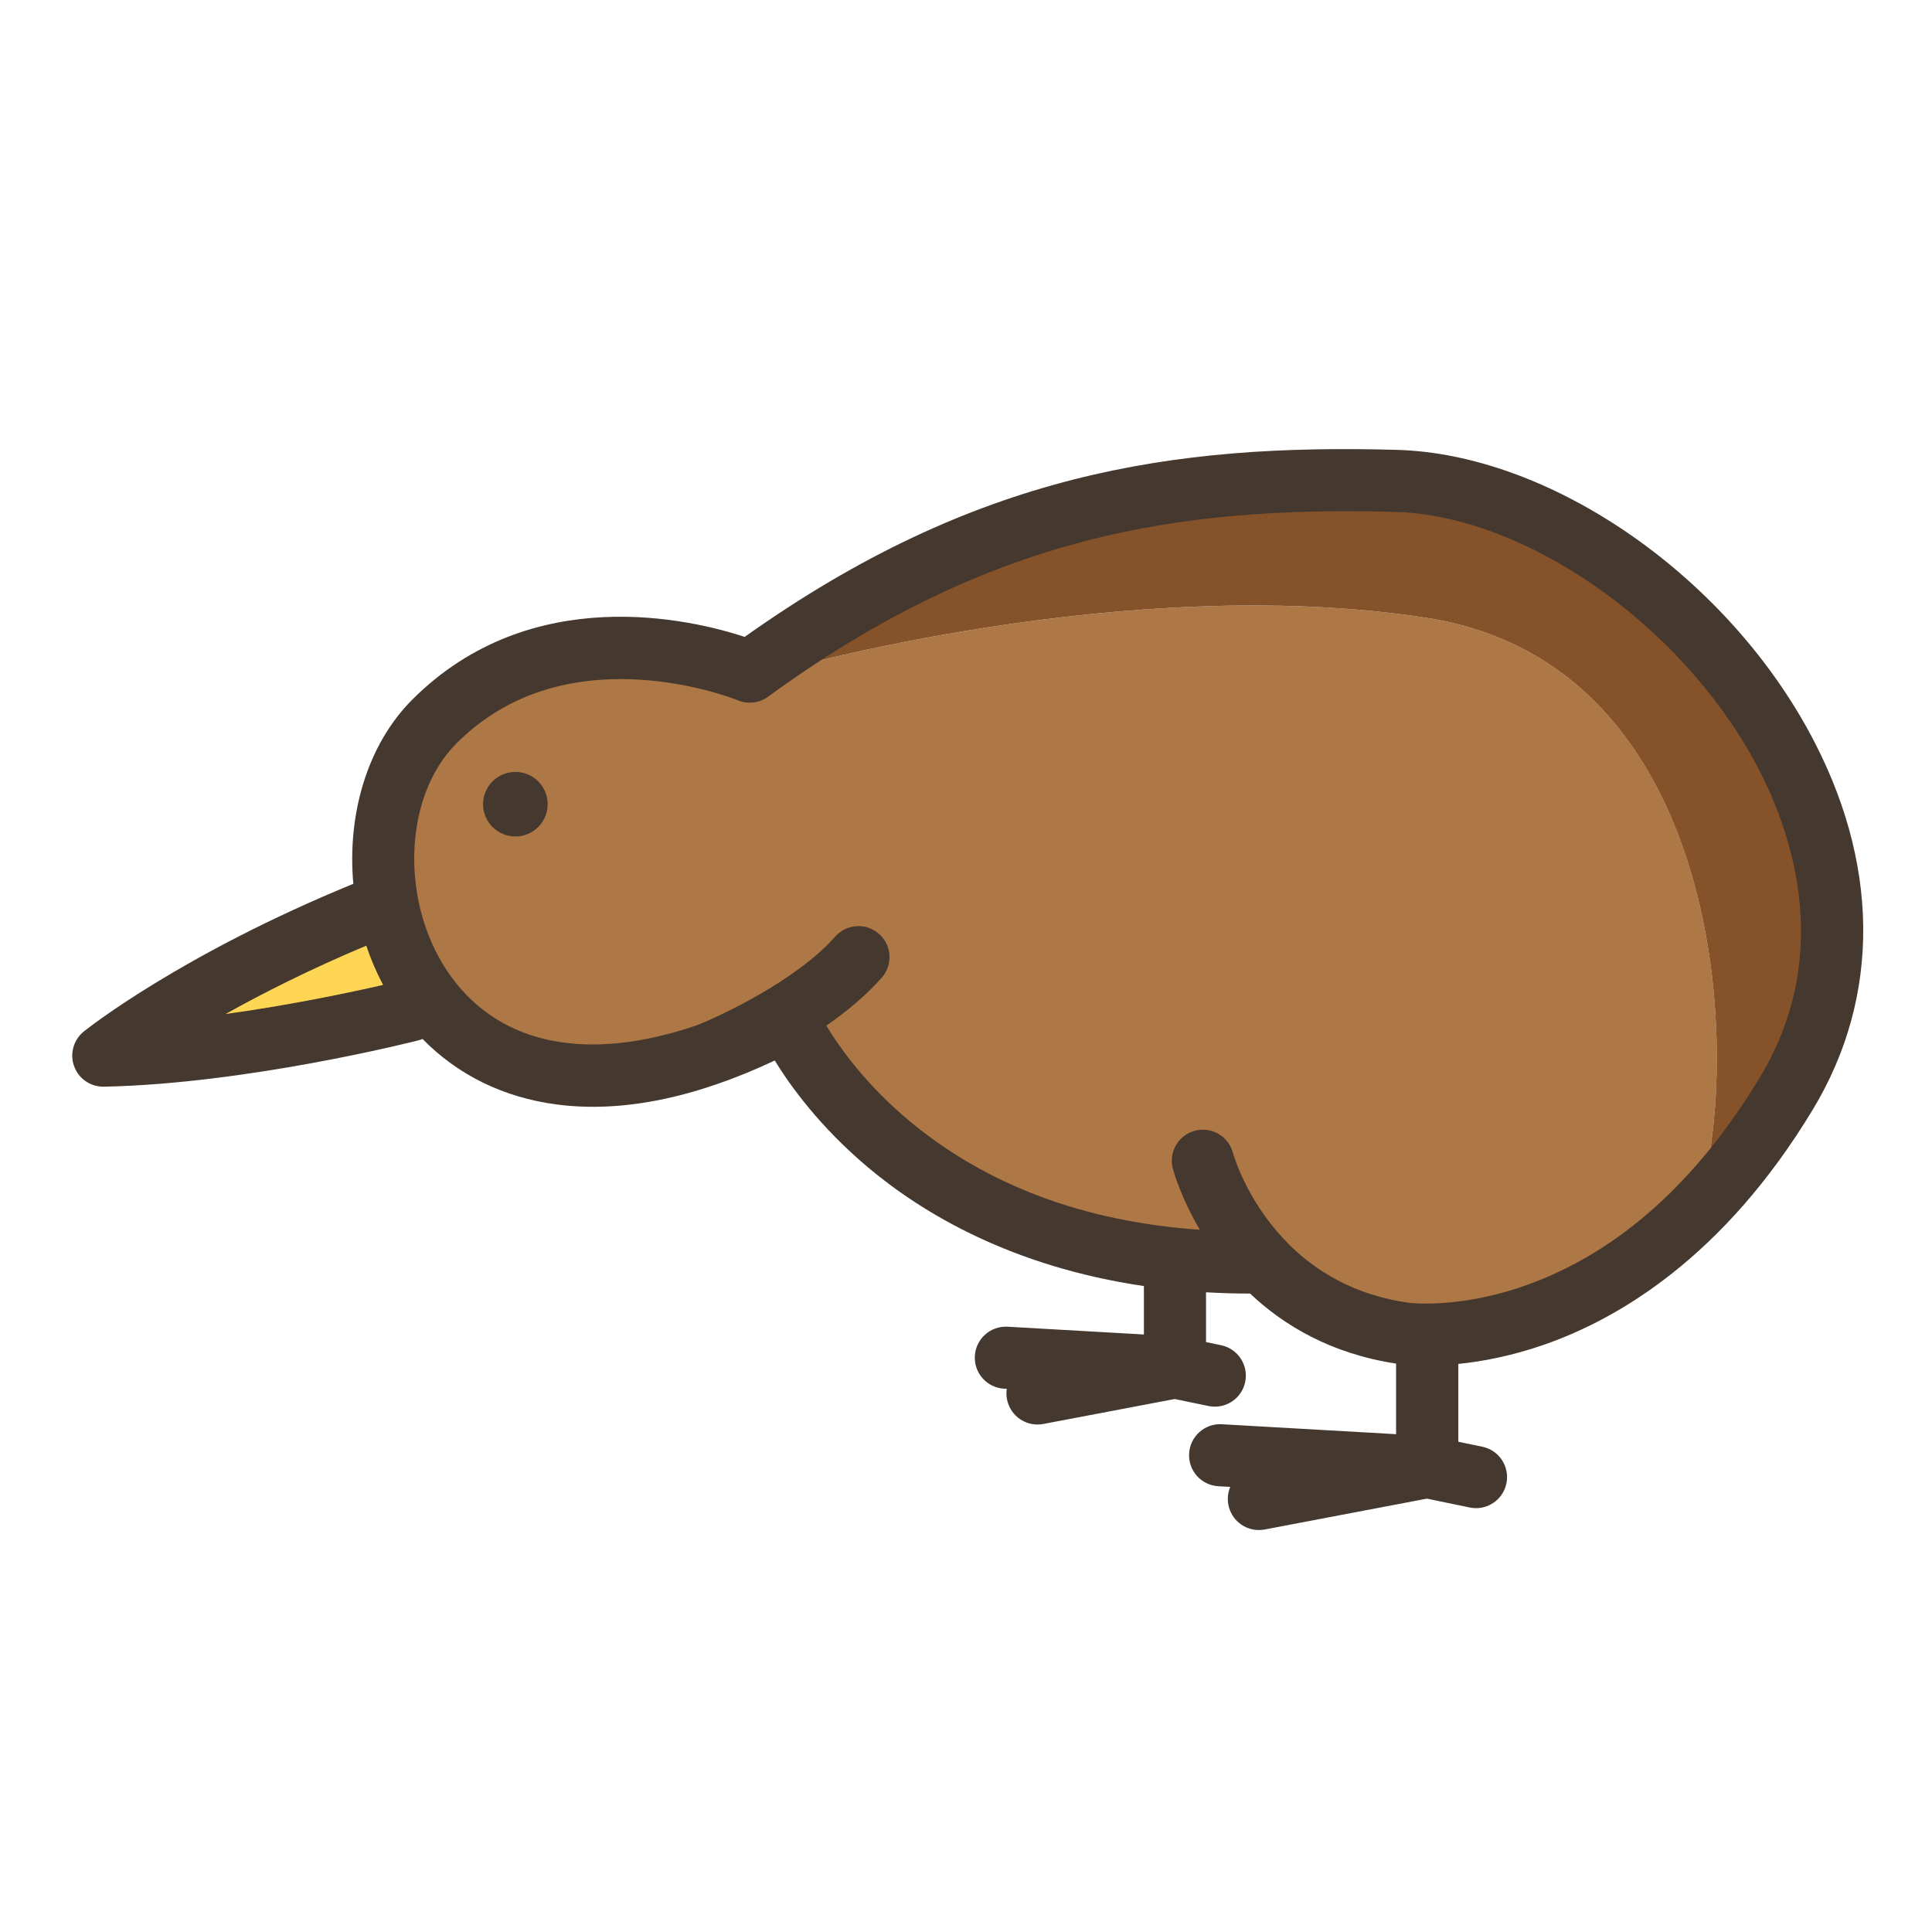
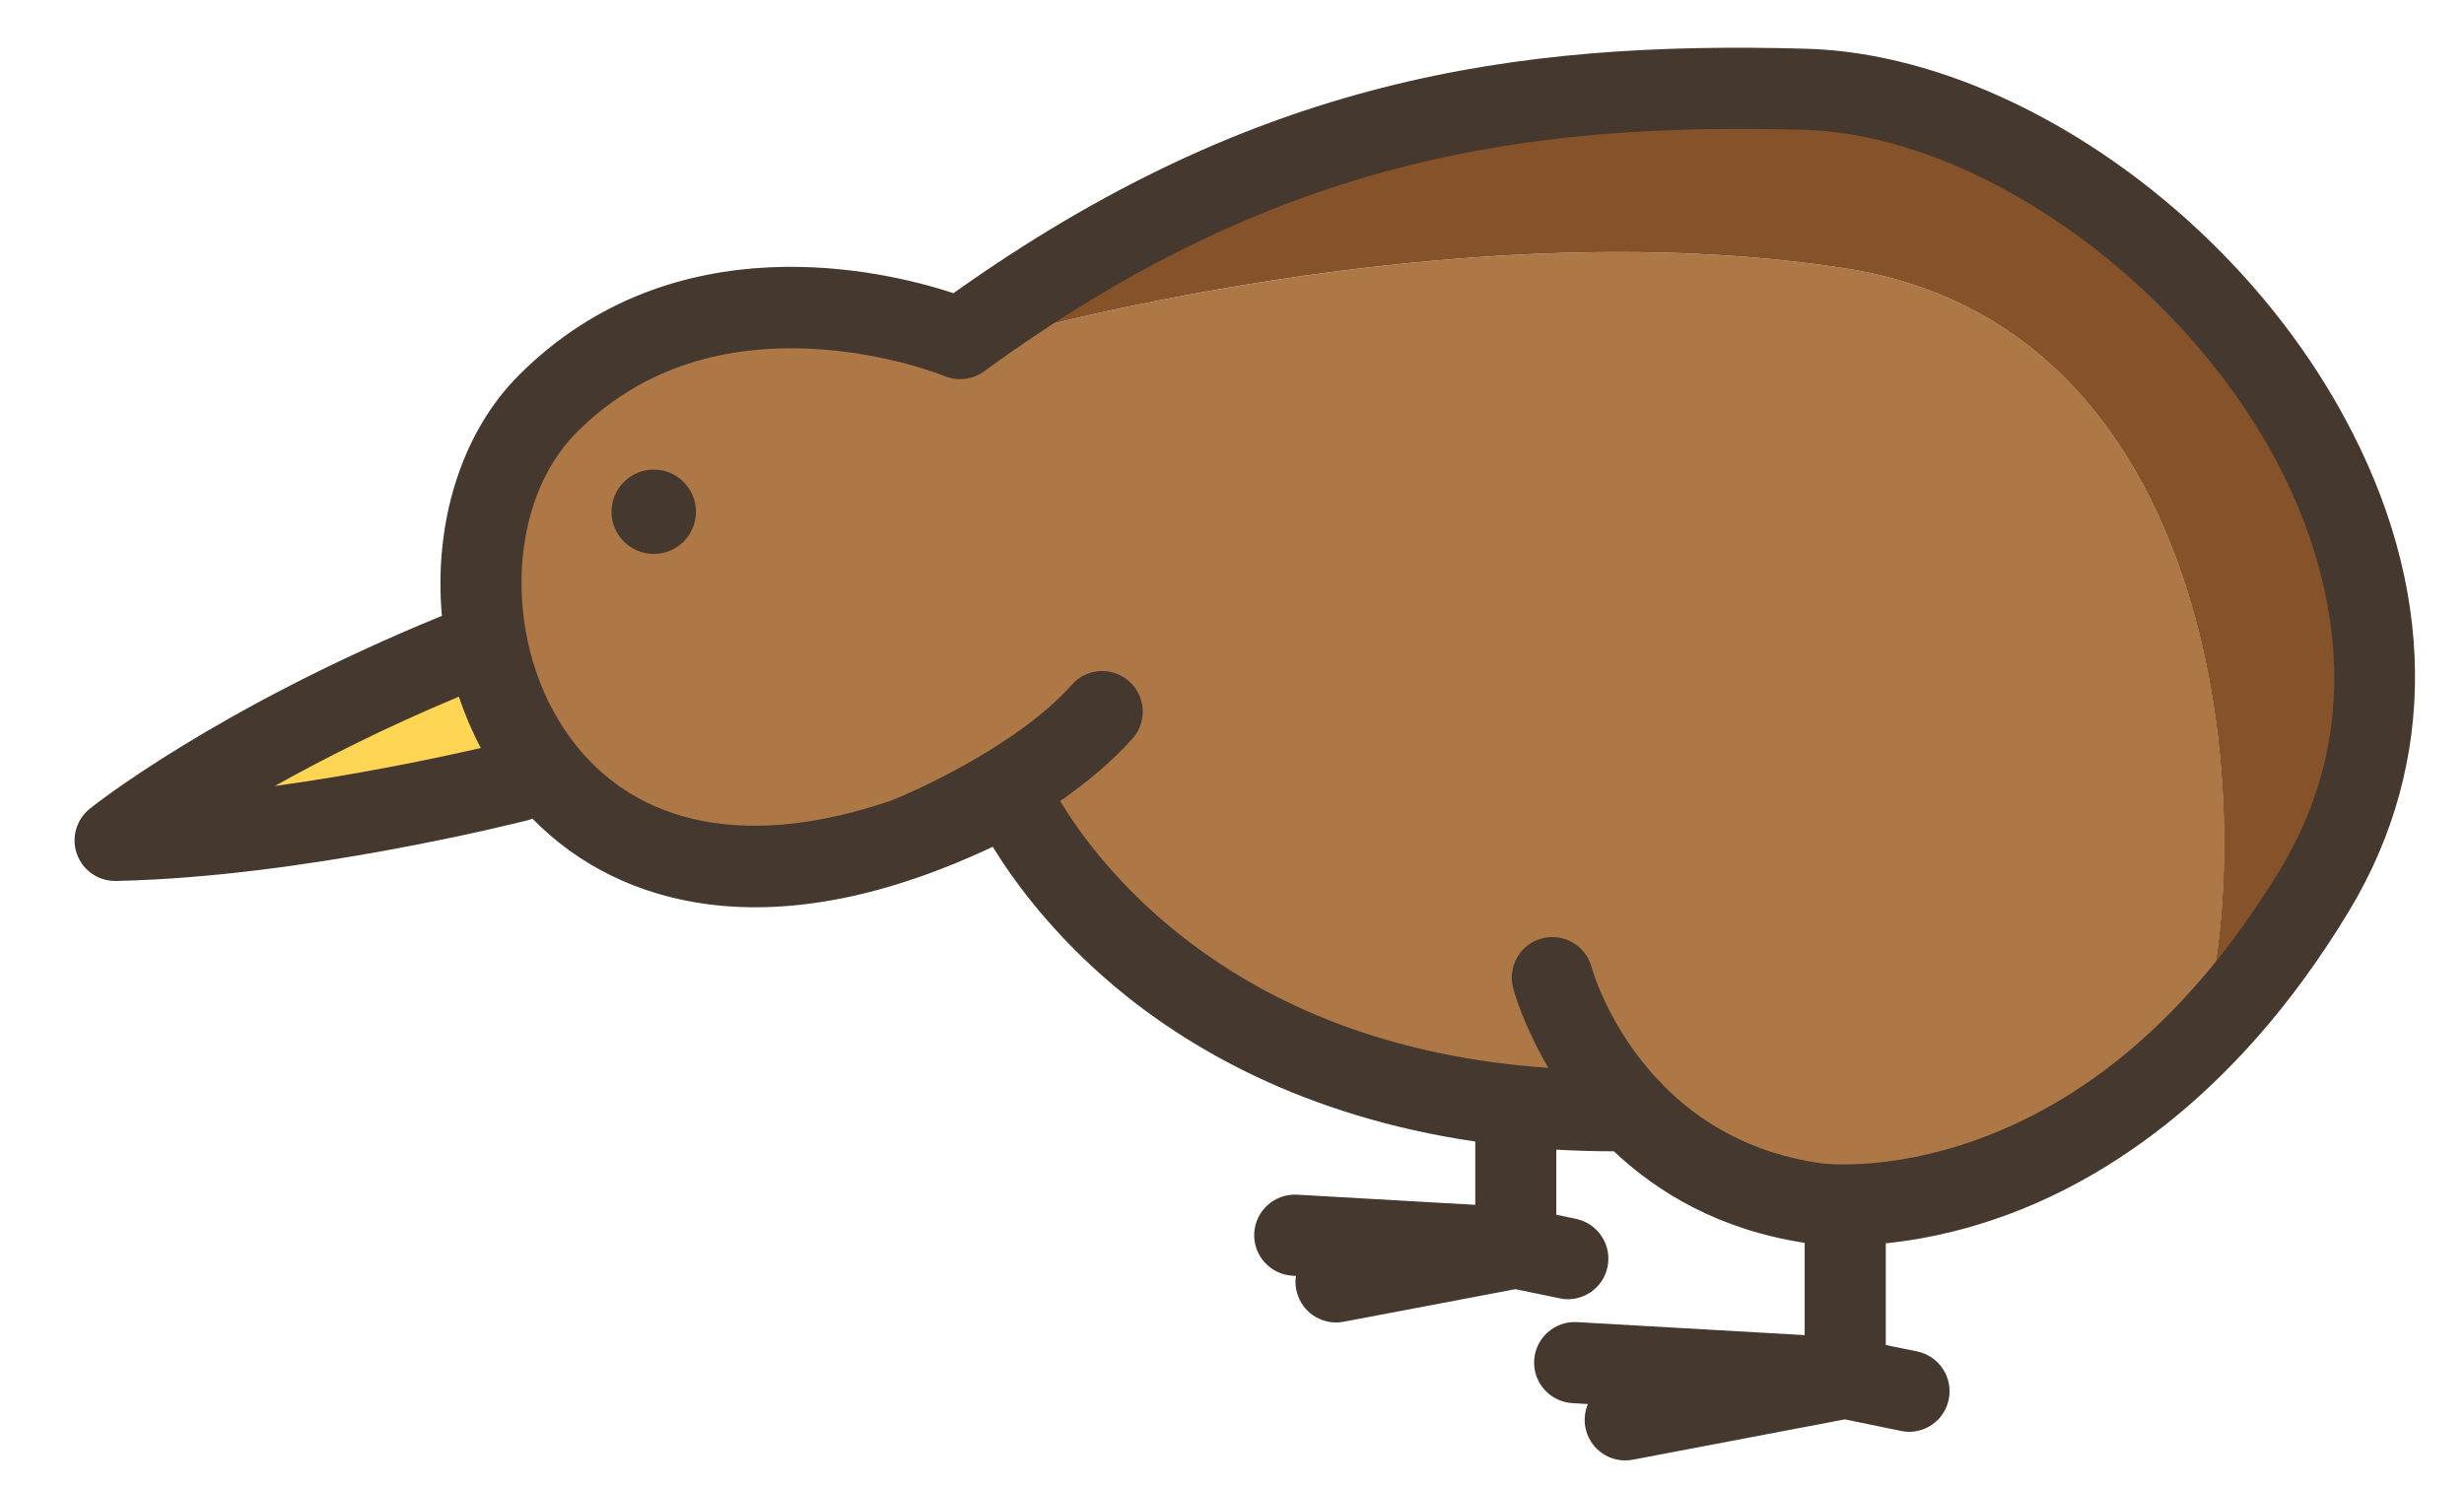
- <svg xmlns="http://www.w3.org/2000/svg" version="1.1" id="Layer_1" x="0px" y="0px" viewBox="0 0 288 288" style="enable-background:new 0 0 288 288;" xml:space="preserve">
+ <svg xmlns="http://www.w3.org/2000/svg" version="1.1" id="Layer_1" x="0px" y="0px" viewBox="0 0 266.98 161.13" style="enable-background:new 0 0 266.98 161.13;" xml:space="preserve">
  <style type="text/css">
	.st0{fill:#FFD654;}
	.st1{fill:#AD7746;}
	.st2{fill:#855229;}
	.st3{fill:none;}
	.st4{fill:#45382F;}
</style>
  <g id="XMLID_182_">
-     <polygon id="XMLID_184_" class="st0" points="57.12,133.76 61.73,151.16 22.78,156.52  " />
+     <polygon id="XMLID_184_" class="st0" points="52.11,68.65 56.49,85.18 19.48,90.27  " />
    <g id="XMLID_183_">
-       <path id="XMLID_186_" class="st1" d="M212.65,92.1c-44.84-6.94-96.62,7.95-96.62,7.95s0.54-1.44,1.4-3.73    c-3.82,2.26-5.74,3.73-5.74,3.73c-16.2-10.85-69.72-1.59-54.57,36.89s59.77,14.22,59.77,14.22    c22.56,37.94,70.59,37.57,70.59,37.57l23.14,9.55c18.56,0.07,32.48-6.29,42.13-16.17c0.06-1.18,0.28-2.43,0.68-3.79    C259.51,158.06,257.49,99.05,212.65,92.1z" />
-       <path id="XMLID_187_" class="st2" d="M215.54,73.01c-52.57,0-85.57,15.9-98.12,23.31c-0.86,2.29-1.4,3.73-1.4,3.73    s51.78-14.89,96.62-7.95c44.84,6.94,46.86,65.96,40.79,86.21c-0.41,1.35-0.62,2.61-0.68,3.79    C285.8,148.24,268.61,73.01,215.54,73.01z" />
+       <path id="XMLID_186_" class="st1" d="M199.88,29.07c-42.6-6.59-91.8,7.55-91.8,7.55s0.51-1.37,1.33-3.54    c-3.63,2.15-5.45,3.54-5.45,3.54c-15.39-10.31-66.24-1.51-51.85,35.05s56.79,13.51,56.79,13.51c21.43,36.05,67.07,35.7,67.07,35.7    l21.99,9.07c17.63,0.07,30.86-5.98,40.03-15.36c0.06-1.12,0.27-2.31,0.65-3.6C244.4,91.73,242.48,35.67,199.88,29.07z" />
+       <path id="XMLID_187_" class="st2" d="M202.62,10.93c-49.95,0-81.3,15.11-93.22,22.15c-0.82,2.18-1.33,3.54-1.33,3.54    s49.2-14.15,91.8-7.55s44.52,62.67,38.75,81.91c-0.39,1.28-0.59,2.48-0.65,3.6C269.38,82.4,253.05,10.93,202.62,10.93z" />
    </g>
-     <path id="XMLID_318_" class="st3" d="M54.6,140.97c-8.38,3.51-15.41,7.07-20.98,10.19c10.02-1.38,19-3.31,23.49-4.34   C56.12,144.94,55.28,142.98,54.6,140.97z" />
-     <path id="XMLID_365_" class="st4" d="M208.2,67.06c-33.46-0.93-62.9,3.51-97.19,27.88c-7.78-2.56-31.79-8.41-49.55,9.35   c-6.75,6.75-9.72,17.16-8.79,27.46c-25.63,10.5-39.56,21.52-40.16,22c-1.55,1.24-2.14,3.33-1.46,5.19   c0.66,1.84,2.41,3.05,4.35,3.05c0.03,0,0.06,0,0.09,0c21.25-0.43,45.89-6.65,46.93-6.92c0.2-0.05,0.39-0.12,0.57-0.19   c5.26,5.37,12.08,8.72,19.98,9.76c9.66,1.27,20.59-0.93,32.52-6.55c2.39,3.9,6.78,9.92,13.82,15.86   c8.24,6.95,21.55,14.87,41.21,17.76v7.22l-20.32-1.16c-2.55-0.14-4.74,1.81-4.88,4.36c-0.15,2.55,1.81,4.74,4.36,4.88l0.4,0.02   c-0.08,0.5-0.07,1.02,0.03,1.55c0.42,2.22,2.36,3.77,4.54,3.77c0.29,0,0.58-0.03,0.87-0.08l19.59-3.72l5.04,1.04   c0.32,0.07,0.63,0.1,0.94,0.1c2.15,0,4.08-1.5,4.53-3.69c0.52-2.5-1.09-4.95-3.59-5.47l-2.25-0.47v-7.42   c2.13,0.12,4.32,0.19,6.57,0.19c5.03,4.76,12.07,8.96,21.76,10.44v10.52l-25.97-1.48c-2.55-0.15-4.74,1.81-4.88,4.36   c-0.15,2.55,1.81,4.74,4.36,4.88l1.77,0.1c-0.34,0.81-0.46,1.73-0.28,2.66c0.42,2.22,2.36,3.77,4.54,3.77   c0.29,0,0.58-0.03,0.87-0.08l24.19-4.6l6.38,1.32c0.32,0.07,0.63,0.1,0.94,0.1c2.15,0,4.08-1.51,4.53-3.69   c0.52-2.5-1.09-4.95-3.59-5.47l-2.68-0.55l-0.9-0.19v-2.45v-9.15c3.52-0.36,7.91-1.17,12.82-2.88c10.91-3.8,26.7-12.96,40.03-35.05   c10.22-16.94,10-36.97-0.61-56.39C256.69,85.32,230.85,67.68,208.2,67.06z M227.67,191.53c-10.08,3.63-17.54,2.69-17.62,2.68   c-8.24-1.14-14.05-4.82-18.07-8.87c-0.2-0.25-0.42-0.48-0.66-0.69c-5.52-5.9-7.4-12.33-7.54-12.83c-0.67-2.46-3.2-3.92-5.67-3.26   c-2.47,0.66-3.93,3.2-3.27,5.67c0.11,0.4,1.19,4.27,4.02,9.09c-17.22-1.2-31.71-6.61-43.19-16.13   c-6.61-5.49-10.55-11.08-12.49-14.3c2.99-2.08,5.9-4.47,8.26-7.15c1.69-1.92,1.51-4.84-0.41-6.53c-1.92-1.69-4.84-1.51-6.53,0.41   c-5.82,6.6-17.3,11.92-20.63,13.22c-16.04,5.48-29.03,3.07-36.54-7.14c-7.72-10.49-7.39-26.78,0.7-34.87   c6.87-6.88,15.9-10.08,26.84-9.54c8.52,0.43,15.05,3.07,15.11,3.1c1.49,0.62,3.2,0.42,4.51-0.53   c33.03-24.09,61.26-28.43,93.48-27.55c19.25,0.53,42.28,16.5,53.56,37.14c5.19,9.5,12.21,28.27,0.81,47.16   C252.89,176.24,241.23,186.65,227.67,191.53z M54.6,140.97c0.67,2.01,1.51,3.97,2.51,5.85c-4.49,1.03-13.47,2.96-23.49,4.34   C39.2,148.04,46.23,144.48,54.6,140.97z" />
-     <path id="XMLID_368_" class="st4" d="M76.83,115.07c-2.66,0-4.82,2.16-4.82,4.81c0,2.66,2.16,4.81,4.82,4.81   c2.66,0,4.81-2.16,4.81-4.81C81.64,117.23,79.49,115.07,76.83,115.07z" />
+     <path id="XMLID_318_" class="st3" d="M49.72,75.5c-7.96,3.33-14.64,6.72-19.93,9.68c9.52-1.31,18.05-3.14,22.32-4.12   C51.16,79.27,50.36,77.41,49.72,75.5z" />
+     <path id="XMLID_365_" class="st4" d="M195.65,5.28c-31.79-0.88-59.76,3.33-92.34,26.49c-7.39-2.43-30.2-7.99-47.08,8.88   c-6.41,6.41-9.23,16.3-8.35,26.09C23.53,76.71,10.3,87.18,9.73,87.64c-1.47,1.18-2.03,3.16-1.39,4.93c0.63,1.75,2.29,2.9,4.13,2.9   c0.03,0,0.06,0,0.09,0c20.19-0.41,43.6-6.32,44.59-6.57c0.19-0.05,0.37-0.11,0.54-0.18c5,5.1,11.48,8.28,18.98,9.27   c9.18,1.21,19.56-0.88,30.9-6.22c2.27,3.71,6.44,9.42,13.13,15.07c7.83,6.6,20.47,14.13,39.15,16.87v6.86l-19.31-1.1   c-2.42-0.13-4.5,1.72-4.64,4.14c-0.14,2.42,1.72,4.5,4.14,4.64l0.38,0.02c-0.08,0.48-0.07,0.97,0.03,1.47   c0.4,2.11,2.24,3.58,4.31,3.58c0.28,0,0.55-0.03,0.83-0.08l18.61-3.53l4.79,0.99c0.3,0.07,0.6,0.1,0.89,0.1   c2.04,0,3.88-1.43,4.3-3.51c0.49-2.38-1.04-4.7-3.41-5.2l-2.14-0.45v-7.05c2.02,0.11,4.1,0.18,6.24,0.18   c4.78,4.52,11.47,8.51,20.67,9.92v10l-24.67-1.41c-2.42-0.14-4.5,1.72-4.64,4.14c-0.14,2.42,1.72,4.5,4.14,4.64l1.68,0.1   c-0.32,0.77-0.44,1.64-0.27,2.53c0.4,2.11,2.24,3.58,4.31,3.58c0.28,0,0.55-0.03,0.83-0.08l22.98-4.37l6.06,1.25   c0.3,0.07,0.6,0.1,0.89,0.1c2.04,0,3.88-1.43,4.3-3.51c0.49-2.38-1.04-4.7-3.41-5.2l-2.55-0.52l-0.86-0.18v-2.33v-8.69   c3.34-0.34,7.52-1.11,12.18-2.74c10.37-3.61,25.37-12.31,38.03-33.3c9.71-16.09,9.5-35.13-0.58-53.58   C241.72,22.62,217.17,5.86,195.65,5.28z M214.15,123.53c-9.58,3.45-16.66,2.56-16.74,2.55c-7.83-1.08-13.35-4.58-17.17-8.43   c-0.19-0.24-0.4-0.46-0.63-0.66c-5.24-5.61-7.03-11.71-7.16-12.19c-0.64-2.34-3.04-3.72-5.39-3.1c-2.35,0.63-3.73,3.04-3.11,5.39   c0.1,0.38,1.13,4.06,3.82,8.64c-16.36-1.14-30.13-6.28-41.03-15.33c-6.28-5.22-10.02-10.53-11.87-13.59   c2.84-1.98,5.61-4.25,7.85-6.79c1.61-1.82,1.43-4.6-0.39-6.2c-1.82-1.61-4.6-1.43-6.2,0.39c-5.53,6.27-16.44,11.33-19.6,12.56   c-15.24,5.21-27.58,2.92-34.72-6.78c-7.33-9.97-7.02-25.44,0.67-33.13c6.53-6.54,15.11-9.58,25.5-9.06   c8.09,0.41,14.3,2.92,14.36,2.95c1.42,0.59,3.04,0.4,4.28-0.5c31.38-22.89,58.2-27.01,88.82-26.18   c18.29,0.5,40.17,15.68,50.89,35.29c4.93,9.03,11.6,26.86,0.77,44.81C238.11,109.01,227.03,118.9,214.15,123.53z M49.72,75.5   c0.64,1.91,1.43,3.77,2.38,5.56c-4.27,0.98-12.8,2.81-22.32,4.12C35.08,82.21,41.76,78.83,49.72,75.5z" />
+     <path id="XMLID_368_" class="st4" d="M70.84,50.89c-2.53,0-4.58,2.05-4.58,4.57c0,2.53,2.05,4.57,4.58,4.57   c2.53,0,4.57-2.05,4.57-4.57C75.41,52.94,73.36,50.89,70.84,50.89z" />
  </g>
</svg>
